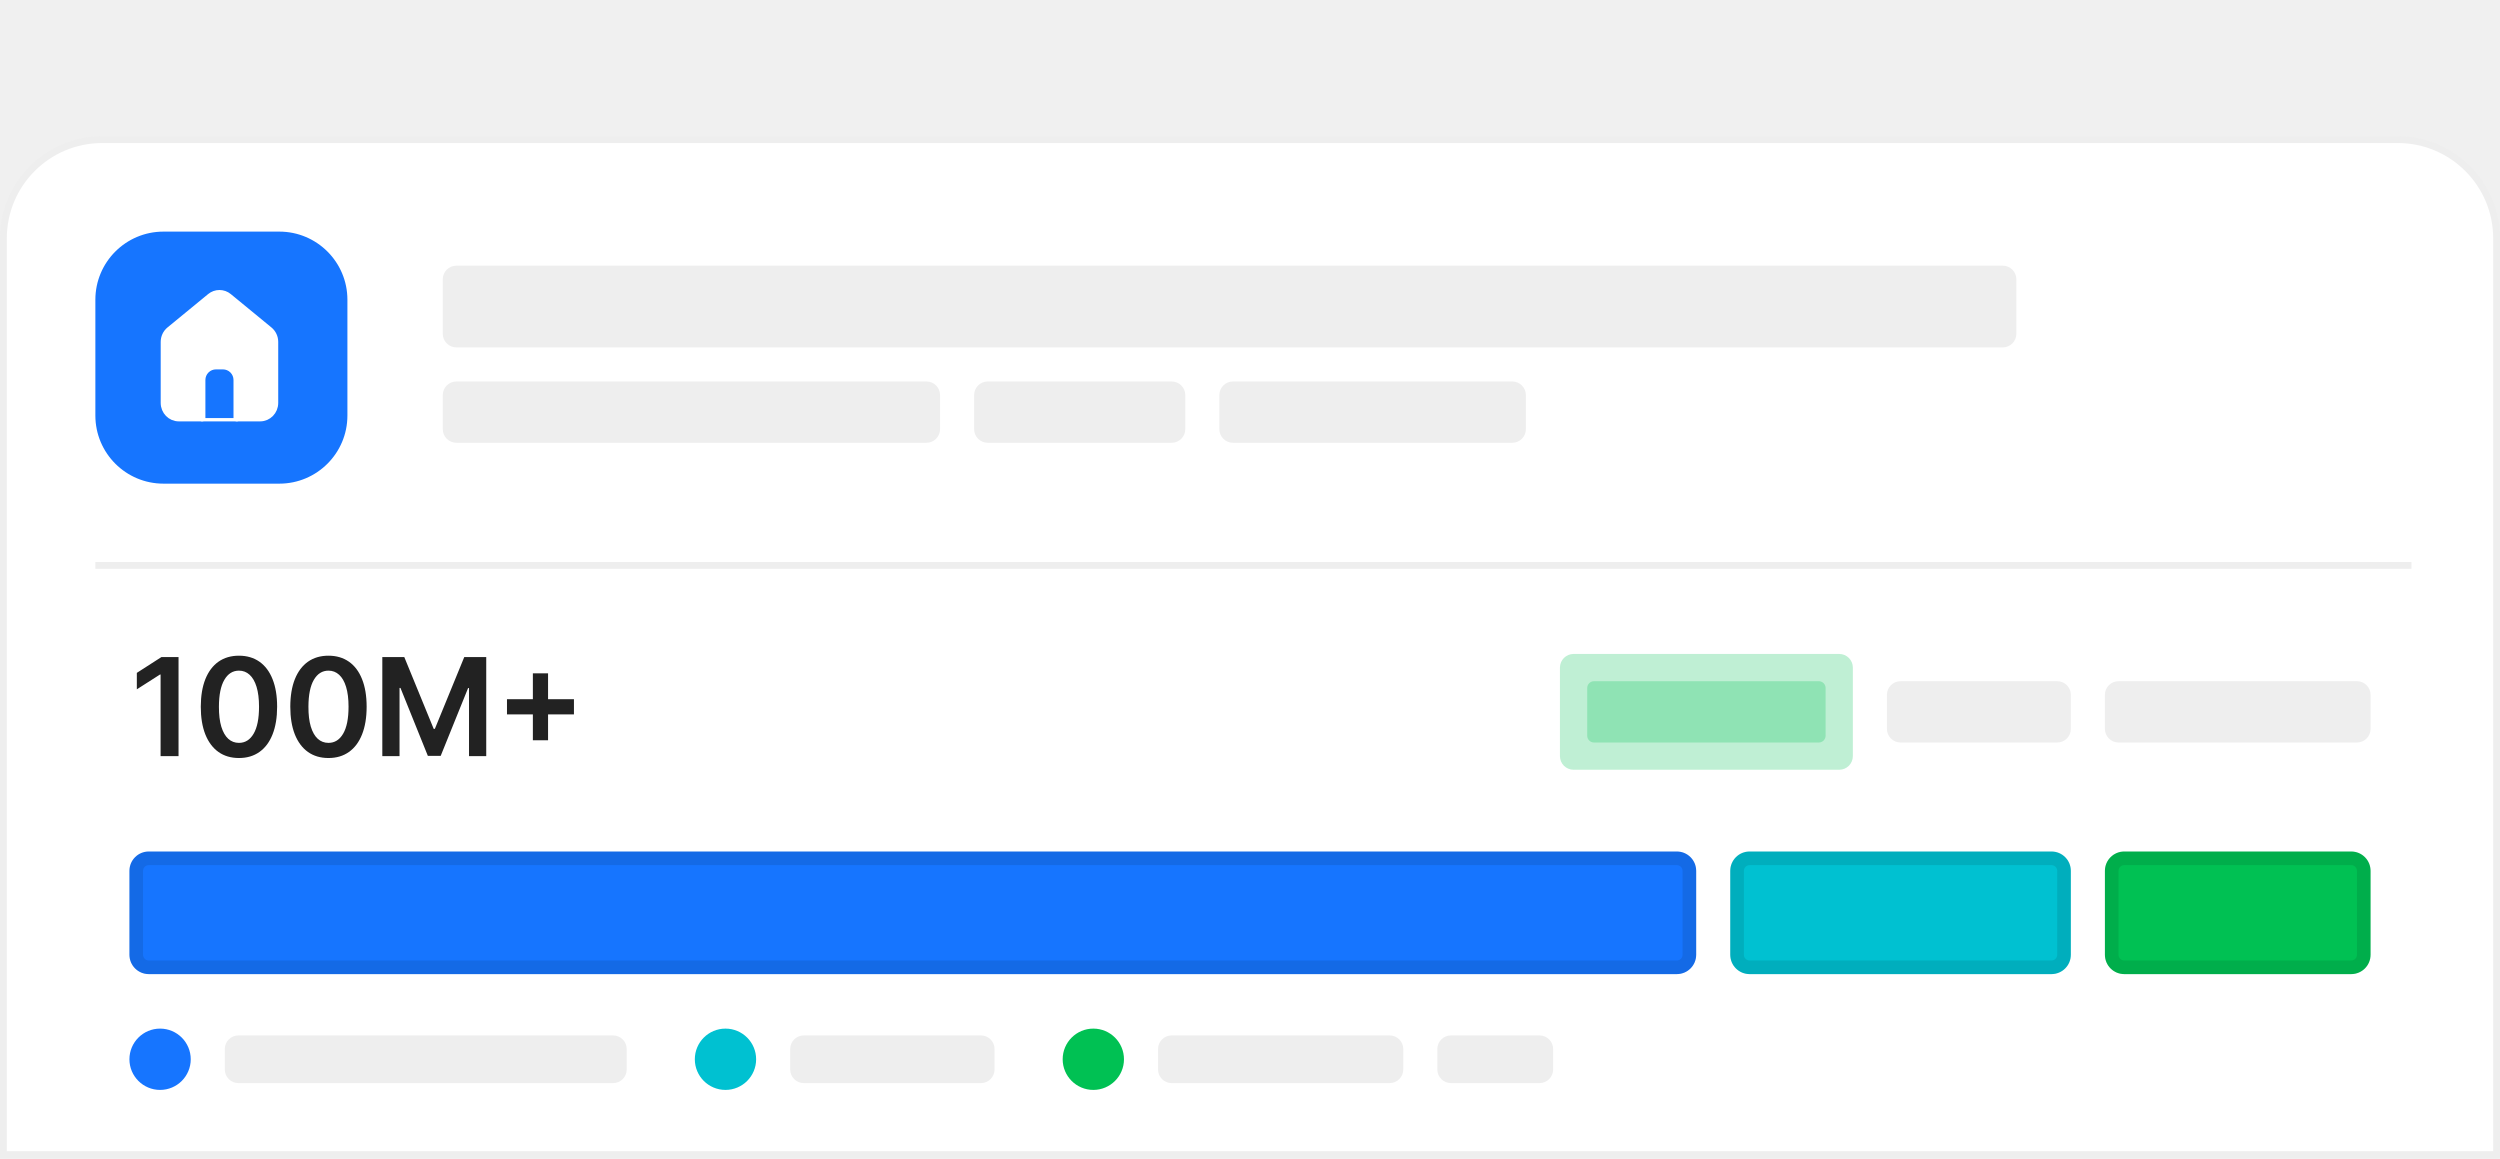
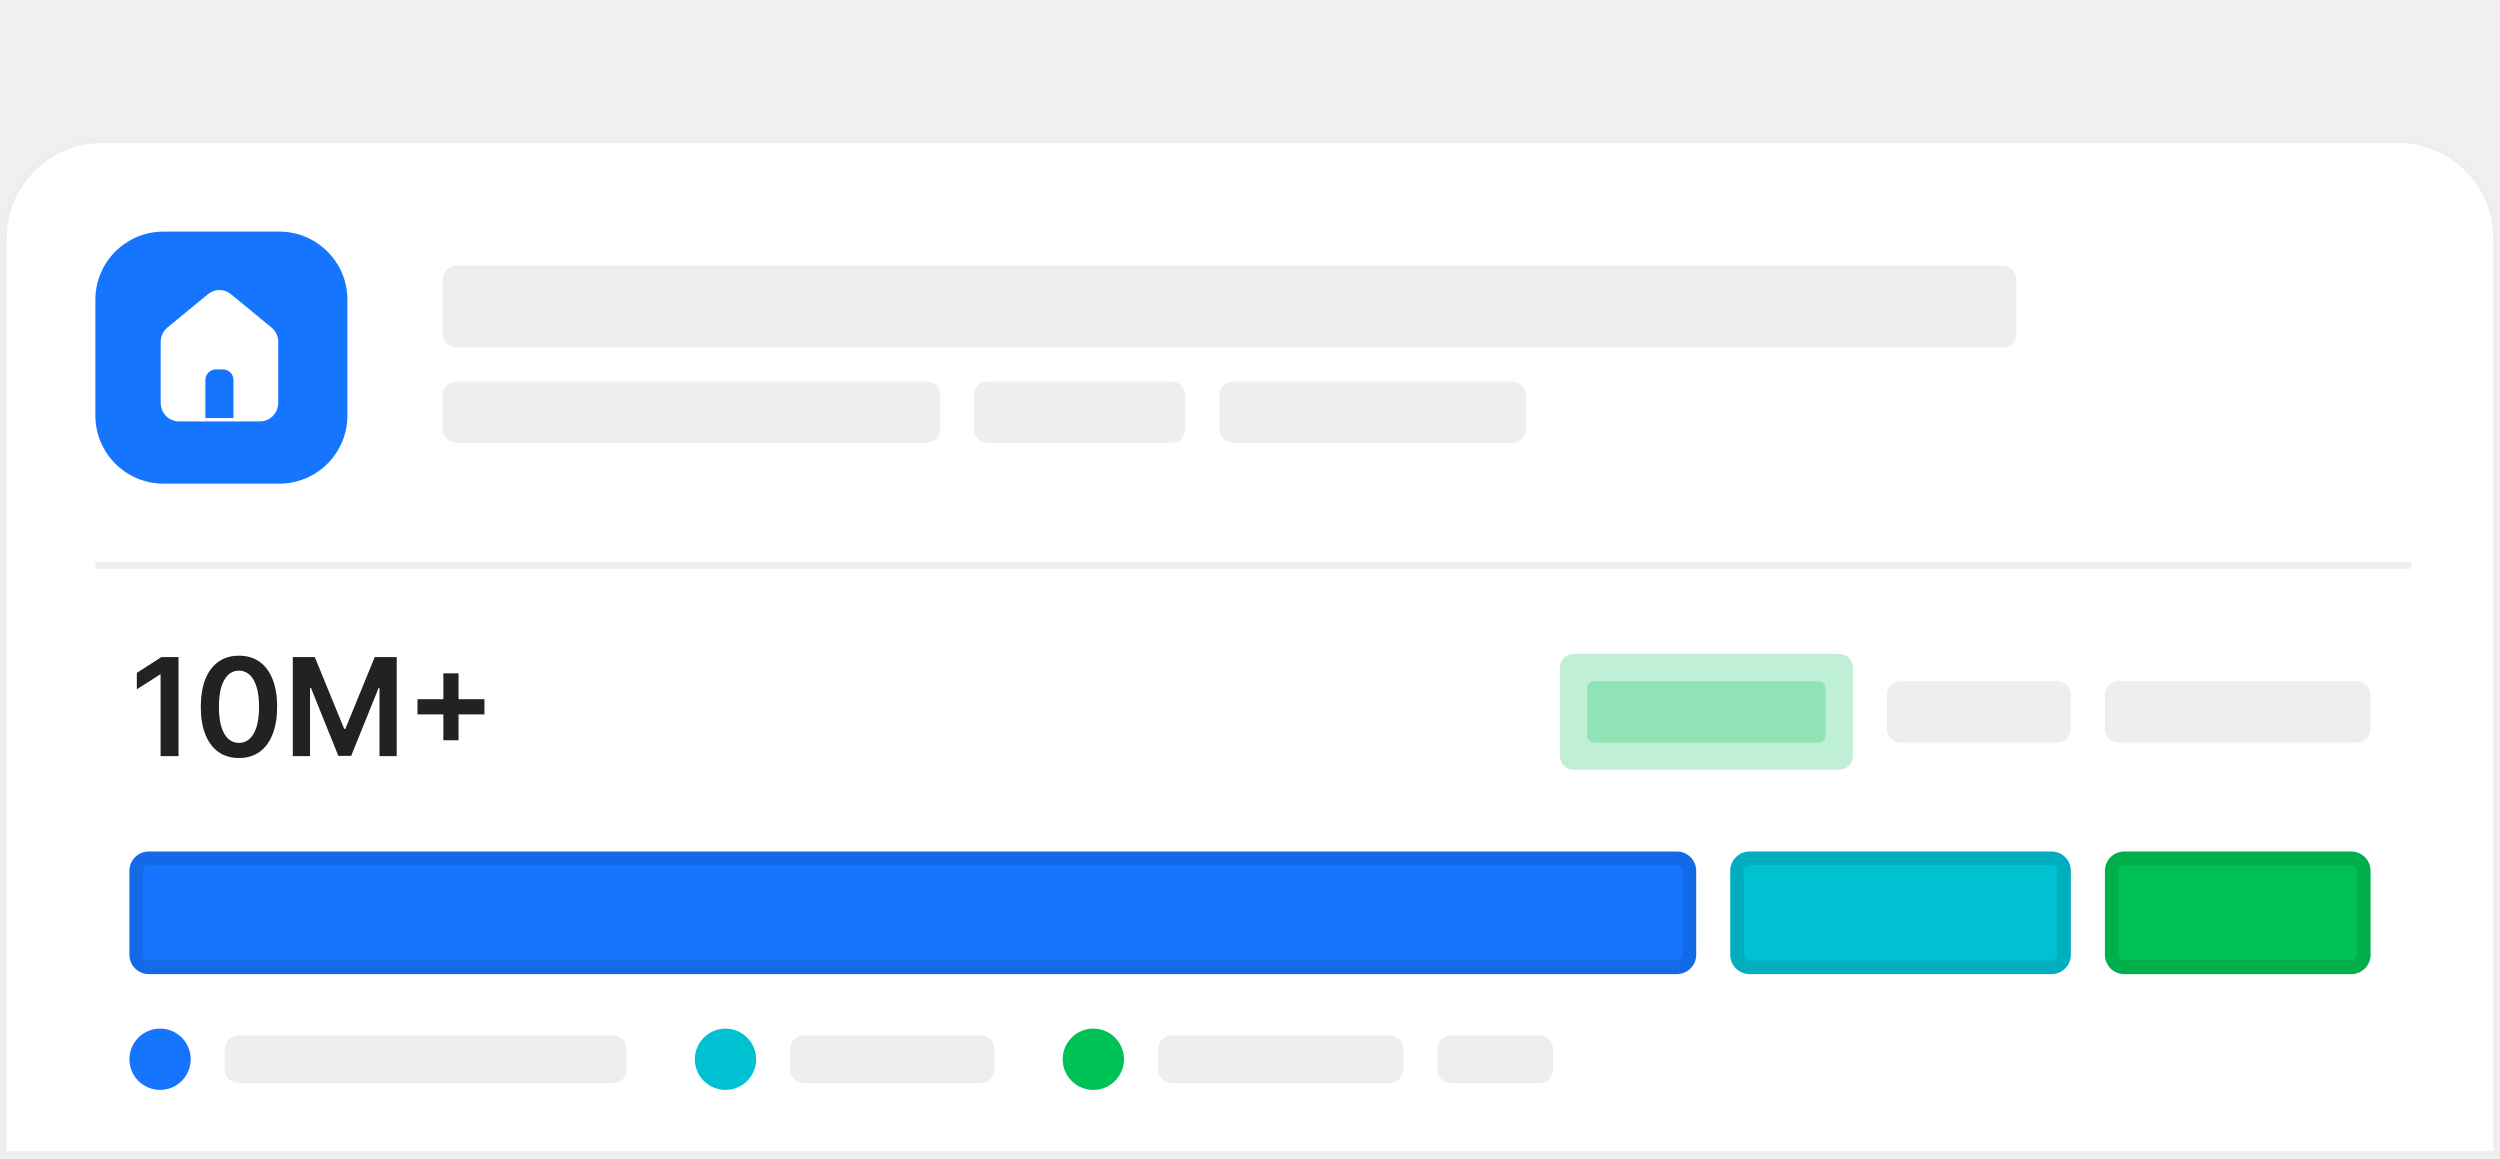
<svg xmlns="http://www.w3.org/2000/svg" width="367" height="170" viewBox="0 0 367 170" fill="none">
  <path d="M0.5 35C0.5 26.992 6.992 20.5 15 20.5H352C360.008 20.5 366.5 26.992 366.5 35V169.5H0.5V35Z" fill="white" stroke="#EEEEEE" />
-   <rect x="14" y="34" width="37" height="37" rx="10" fill="#1675FF" />
-   <rect x="65" y="39" width="231" height="12" rx="2" fill="#EEEEEE" />
-   <rect x="19" y="125" width="230" height="18" rx="2.84" fill="#1675FF" />
-   <rect x="20" y="126" width="228" height="16" rx="1.84" stroke="black" stroke-opacity="0.1" stroke-width="2" />
-   <rect width="50" height="18" rx="2.84" transform="matrix(-1 0 0 1 304 125)" fill="#00C1D1" />
-   <rect x="-1" y="1" width="48" height="16" rx="1.84" transform="matrix(-1 0 0 1 302 125)" stroke="black" stroke-opacity="0.1" stroke-width="2" />
-   <rect width="39" height="18" rx="2.84" transform="matrix(-1 0 0 1 348 125)" fill="#00C153" />
-   <rect x="-1" y="1" width="37" height="16" rx="1.84" transform="matrix(-1 0 0 1 346 125)" stroke="black" stroke-opacity="0.1" stroke-width="2" />
-   <rect x="65" y="56" width="73" height="9" rx="2" fill="#EEEEEE" />
-   <rect opacity="0.25" x="229" y="96" width="43" height="17" rx="2" fill="#00C153" />
-   <rect opacity="0.25" x="233" y="100" width="35" height="9" rx="1" fill="#00C153" />
-   <rect x="143" y="56" width="31" height="9" rx="2" fill="#EEEEEE" />
-   <rect x="277" y="100" width="27" height="9" rx="2" fill="#EEEEEE" />
-   <rect x="179" y="56" width="45" height="9" rx="2" fill="#EEEEEE" />
-   <rect x="309" y="100" width="39" height="9" rx="2" fill="#EEEEEE" />
-   <path d="M26.244 61.377C25.045 61.377 24.073 60.38 24.073 59.148V50.188C24.073 49.511 24.373 48.87 24.887 48.447L30.86 43.542C31.241 43.227 31.721 43.054 32.217 43.054C32.712 43.054 33.192 43.227 33.574 43.542L39.545 48.447C40.06 48.87 40.361 49.511 40.361 50.188V59.148C40.361 60.38 39.388 61.377 38.189 61.377H26.244Z" fill="white" stroke="white" stroke-width="0.964" stroke-linecap="round" stroke-linejoin="round" />
-   <path d="M29.67 61.377V55.779C29.67 55.239 29.885 54.721 30.267 54.339C30.648 53.957 31.166 53.743 31.706 53.743H32.724C33.264 53.743 33.782 53.957 34.164 54.339C34.545 54.721 34.76 55.239 34.76 55.779V61.377" fill="#1675FF" />
-   <path d="M29.67 61.377V55.779C29.67 55.239 29.885 54.721 30.267 54.339C30.648 53.957 31.166 53.743 31.706 53.743H32.724C33.264 53.743 33.782 53.957 34.164 54.339C34.545 54.721 34.76 55.239 34.76 55.779V61.377" stroke="white" stroke-width="0.964" stroke-linecap="round" stroke-linejoin="round" />
-   <circle cx="23.5" cy="155.5" r="4.5" fill="#1675FF" />
-   <rect x="33" y="152" width="59" height="7" rx="2" fill="#EEEEEE" />
-   <circle cx="106.5" cy="155.5" r="4.5" fill="#00C1D1" />
-   <rect x="116" y="152" width="30" height="7" rx="2" fill="#EEEEEE" />
-   <circle cx="160.5" cy="155.5" r="4.5" fill="#00C153" />
-   <rect x="170" y="152" width="36" height="7" rx="2" fill="#EEEEEE" />
-   <rect x="211" y="152" width="17" height="7" rx="2" fill="#EEEEEE" />
-   <path d="M14 83L354 83" stroke="#EEEEEE" />
-   <path d="M26.209 96.454V111H23.574V99.019H23.489L20.087 101.192V98.777L23.702 96.454H26.209ZM35.078 111.277C33.909 111.277 32.905 110.981 32.067 110.389C31.234 109.793 30.592 108.933 30.142 107.811C29.697 106.684 29.475 105.328 29.475 103.741C29.48 102.155 29.704 100.806 30.149 99.693C30.599 98.576 31.241 97.724 32.074 97.136C32.912 96.549 33.914 96.256 35.078 96.256C36.243 96.256 37.245 96.549 38.083 97.136C38.921 97.724 39.562 98.576 40.007 99.693C40.457 100.811 40.682 102.16 40.682 103.741C40.682 105.332 40.457 106.691 40.007 107.818C39.562 108.94 38.921 109.797 38.083 110.389C37.249 110.981 36.248 111.277 35.078 111.277ZM35.078 109.054C35.987 109.054 36.705 108.607 37.23 107.712C37.761 106.812 38.026 105.489 38.026 103.741C38.026 102.586 37.905 101.616 37.664 100.83C37.422 100.044 37.081 99.452 36.641 99.054C36.201 98.651 35.68 98.45 35.078 98.45C34.174 98.45 33.459 98.9 32.934 99.8C32.408 100.695 32.143 102.009 32.138 103.741C32.133 104.902 32.249 105.877 32.486 106.668C32.728 107.458 33.069 108.055 33.509 108.457C33.949 108.855 34.472 109.054 35.078 109.054ZM48.218 111.277C47.049 111.277 46.045 110.981 45.207 110.389C44.374 109.793 43.732 108.933 43.282 107.811C42.837 106.684 42.615 105.328 42.615 103.741C42.619 102.155 42.844 100.806 43.289 99.693C43.739 98.576 44.381 97.724 45.214 97.136C46.052 96.549 47.053 96.256 48.218 96.256C49.383 96.256 50.384 96.549 51.222 97.136C52.061 97.724 52.702 98.576 53.147 99.693C53.597 100.811 53.822 102.16 53.822 103.741C53.822 105.332 53.597 106.691 53.147 107.818C52.702 108.94 52.061 109.797 51.222 110.389C50.389 110.981 49.388 111.277 48.218 111.277ZM48.218 109.054C49.127 109.054 49.845 108.607 50.37 107.712C50.901 106.812 51.166 105.489 51.166 103.741C51.166 102.586 51.045 101.616 50.803 100.83C50.562 100.044 50.221 99.452 49.781 99.054C49.34 98.651 48.82 98.45 48.218 98.45C47.314 98.45 46.599 98.9 46.073 99.8C45.548 100.695 45.283 102.009 45.278 103.741C45.273 104.902 45.389 105.877 45.626 106.668C45.867 107.458 46.208 108.055 46.649 108.457C47.089 108.855 47.612 109.054 48.218 109.054ZM56.124 96.454H59.348L63.666 106.994H63.837L68.155 96.454H71.379V111H68.851V101.007H68.716L64.696 110.957H62.807L58.787 100.986H58.652V111H56.124V96.454ZM78.225 108.67V98.841H80.455V108.67H78.225ZM74.425 104.871V102.641H84.255V104.871H74.425Z" fill="#222222" />
+   <path d="M41 34H24C18.477 34 14 38.477 14 44V61C14 66.523 18.477 71 24 71H41C46.523 71 51 66.523 51 61V44C51 38.477 46.523 34 41 34Z" fill="#1675FF" />
+   <path d="M294 39H67C65.895 39 65 39.895 65 41V49C65 50.105 65.895 51 67 51H294C295.105 51 296 50.105 296 49V41C296 39.895 295.105 39 294 39Z" fill="#EEEEEE" />
+   <path d="M246.16 125H21.84C20.271 125 19 126.271 19 127.84V140.16C19 141.729 20.271 143 21.84 143H246.16C247.729 143 249 141.729 249 140.16V127.84C249 126.271 247.729 125 246.16 125Z" fill="#1675FF" />
+   <path d="M246.16 126H21.84C20.824 126 20 126.824 20 127.84V140.16C20 141.176 20.824 142 21.84 142H246.16C247.176 142 248 141.176 248 140.16V127.84C248 126.824 247.176 126 246.16 126Z" stroke="black" stroke-opacity="0.1" stroke-width="2" />
+   <path d="M256.84 125H301.16C302.729 125 304 126.271 304 127.84V140.16C304 141.729 302.729 143 301.16 143H256.84C255.271 143 254 141.729 254 140.16V127.84C254 126.271 255.271 125 256.84 125Z" fill="#00C1D1" />
+   <path d="M256.84 126H301.16C302.176 126 303 126.824 303 127.84V140.16C303 141.176 302.176 142 301.16 142H256.84C255.824 142 255 141.176 255 140.16V127.84C255 126.824 255.824 126 256.84 126Z" stroke="black" stroke-opacity="0.1" stroke-width="2" />
+   <path d="M311.84 125H345.16C346.729 125 348 126.271 348 127.84V140.16C348 141.729 346.729 143 345.16 143H311.84C310.271 143 309 141.729 309 140.16V127.84C309 126.271 310.271 125 311.84 125Z" fill="#00C153" />
+   <path d="M311.84 126H345.16C346.176 126 347 126.824 347 127.84V140.16C347 141.176 346.176 142 345.16 142H311.84C310.824 142 310 141.176 310 140.16V127.84C310 126.824 310.824 126 311.84 126Z" stroke="black" stroke-opacity="0.1" stroke-width="2" />
+   <path d="M136 56H67C65.895 56 65 56.895 65 58V63C65 64.105 65.895 65 67 65H136C137.105 65 138 64.105 138 63V58C138 56.895 137.105 56 136 56Z" fill="#EEEEEE" />
+   <path opacity="0.25" d="M270 96H231C229.895 96 229 96.895 229 98V111C229 112.105 229.895 113 231 113H270C271.105 113 272 112.105 272 111V98C272 96.895 271.105 96 270 96Z" fill="#00C153" />
+   <path opacity="0.25" d="M267 100H234C233.448 100 233 100.448 233 101V108C233 108.552 233.448 109 234 109H267C267.552 109 268 108.552 268 108V101C268 100.448 267.552 100 267 100Z" fill="#00C153" />
+   <path d="M172 56H145C143.895 56 143 56.895 143 58V63C143 64.105 143.895 65 145 65H172C173.105 65 174 64.105 174 63V58C174 56.895 173.105 56 172 56Z" fill="#EEEEEE" />
+   <path d="M302 100H279C277.895 100 277 100.895 277 102V107C277 108.105 277.895 109 279 109H302C303.105 109 304 108.105 304 107V102C304 100.895 303.105 100 302 100Z" fill="#EEEEEE" />
+   <path d="M222 56H181C179.895 56 179 56.895 179 58V63C179 64.105 179.895 65 181 65H222C223.105 65 224 64.105 224 63V58C224 56.895 223.105 56 222 56Z" fill="#EEEEEE" />
+   <path d="M346 100H311C309.895 100 309 100.895 309 102V107C309 108.105 309.895 109 311 109H346C347.105 109 348 108.105 348 107V102C348 100.895 347.105 100 346 100Z" fill="#EEEEEE" />
+   <path d="M26.244 61.377C25.044 61.377 24.072 60.38 24.072 59.148V50.188C24.072 49.511 24.373 48.87 24.887 48.447L30.859 43.543C31.241 43.227 31.721 43.054 32.216 43.054C32.712 43.054 33.191 43.227 33.573 43.543L39.544 48.447C40.06 48.87 40.36 49.511 40.36 50.188V59.148C40.36 60.38 39.388 61.377 38.188 61.377H26.244Z" fill="white" stroke="white" stroke-width="0.964" stroke-linecap="round" stroke-linejoin="round" />
+   <path d="M29.67 61.377V55.779C29.67 55.239 29.884 54.721 30.266 54.339C30.648 53.957 31.166 53.743 31.706 53.743H32.724C33.264 53.743 33.782 53.957 34.163 54.339C34.545 54.721 34.76 55.239 34.76 55.779V61.377" fill="#1675FF" />
+   <path d="M29.67 61.377V55.779C29.67 55.239 29.884 54.721 30.266 54.339C30.648 53.957 31.166 53.743 31.706 53.743H32.724C33.264 53.743 33.782 53.957 34.163 54.339C34.545 54.721 34.76 55.239 34.76 55.779V61.377" stroke="white" stroke-width="0.964" stroke-linecap="round" stroke-linejoin="round" />
+   <path d="M23.5 160C25.985 160 28 157.985 28 155.5C28 153.015 25.985 151 23.5 151C21.015 151 19 153.015 19 155.5C19 157.985 21.015 160 23.5 160Z" fill="#1675FF" />
+   <path d="M90 152H35C33.895 152 33 152.895 33 154V157C33 158.105 33.895 159 35 159H90C91.105 159 92 158.105 92 157V154C92 152.895 91.105 152 90 152Z" fill="#EEEEEE" />
+   <path d="M106.5 160C108.985 160 111 157.985 111 155.5C111 153.015 108.985 151 106.5 151C104.015 151 102 153.015 102 155.5C102 157.985 104.015 160 106.5 160Z" fill="#00C1D1" />
+   <path d="M144 152H118C116.895 152 116 152.895 116 154V157C116 158.105 116.895 159 118 159H144C145.105 159 146 158.105 146 157V154C146 152.895 145.105 152 144 152Z" fill="#EEEEEE" />
+   <path d="M160.5 160C162.985 160 165 157.985 165 155.5C165 153.015 162.985 151 160.5 151C158.015 151 156 153.015 156 155.5C156 157.985 158.015 160 160.5 160Z" fill="#00C153" />
+   <path d="M204 152H172C170.895 152 170 152.895 170 154V157C170 158.105 170.895 159 172 159H204C205.105 159 206 158.105 206 157V154C206 152.895 205.105 152 204 152Z" fill="#EEEEEE" />
+   <path d="M226 152H213C211.895 152 211 152.895 211 154V157C211 158.105 211.895 159 213 159H226C227.105 159 228 158.105 228 157V154C228 152.895 227.105 152 226 152Z" fill="#EEEEEE" />
+   <path d="M14 83H354" stroke="#EEEEEE" />
+   <path d="M26.209 96.454V111H23.574V99.019H23.489L20.087 101.192V98.777L23.702 96.454H26.209ZM35.078 111.277C33.909 111.277 32.905 110.981 32.067 110.389C31.234 109.793 30.592 108.933 30.142 107.811C29.697 106.684 29.475 105.328 29.475 103.741C29.48 102.155 29.704 100.806 30.149 99.693C30.599 98.576 31.241 97.724 32.074 97.136C32.912 96.549 33.914 96.256 35.078 96.256C36.243 96.256 37.245 96.549 38.083 97.136C38.921 97.724 39.562 98.576 40.007 99.693C40.457 100.811 40.682 102.16 40.682 103.741C40.682 105.332 40.457 106.691 40.007 107.818C39.562 108.94 38.921 109.797 38.083 110.389C37.249 110.981 36.248 111.277 35.078 111.277ZM35.078 109.054C35.987 109.054 36.705 108.607 37.23 107.712C37.761 106.812 38.026 105.489 38.026 103.741C38.026 102.586 37.905 101.616 37.664 100.83C37.422 100.044 37.081 99.452 36.641 99.054C36.201 98.651 35.68 98.45 35.078 98.45C34.174 98.45 33.459 98.9 32.934 99.8C32.408 100.695 32.143 102.009 32.138 103.741C32.133 104.902 32.249 105.877 32.486 106.668C32.728 107.458 33.069 108.055 33.509 108.457C33.949 108.855 34.472 109.054 35.078 109.054ZM42.984 96.454H46.208L50.526 106.994H50.697L55.015 96.454H58.24V111H55.711V101.007H55.576L51.556 110.957H49.667L45.647 100.986H45.512V111H42.984V96.454ZM65.085 108.67V98.841H67.315V108.67H65.085ZM61.285 104.871V102.641H71.115V104.871H61.285Z" fill="#222222" />
</svg>
